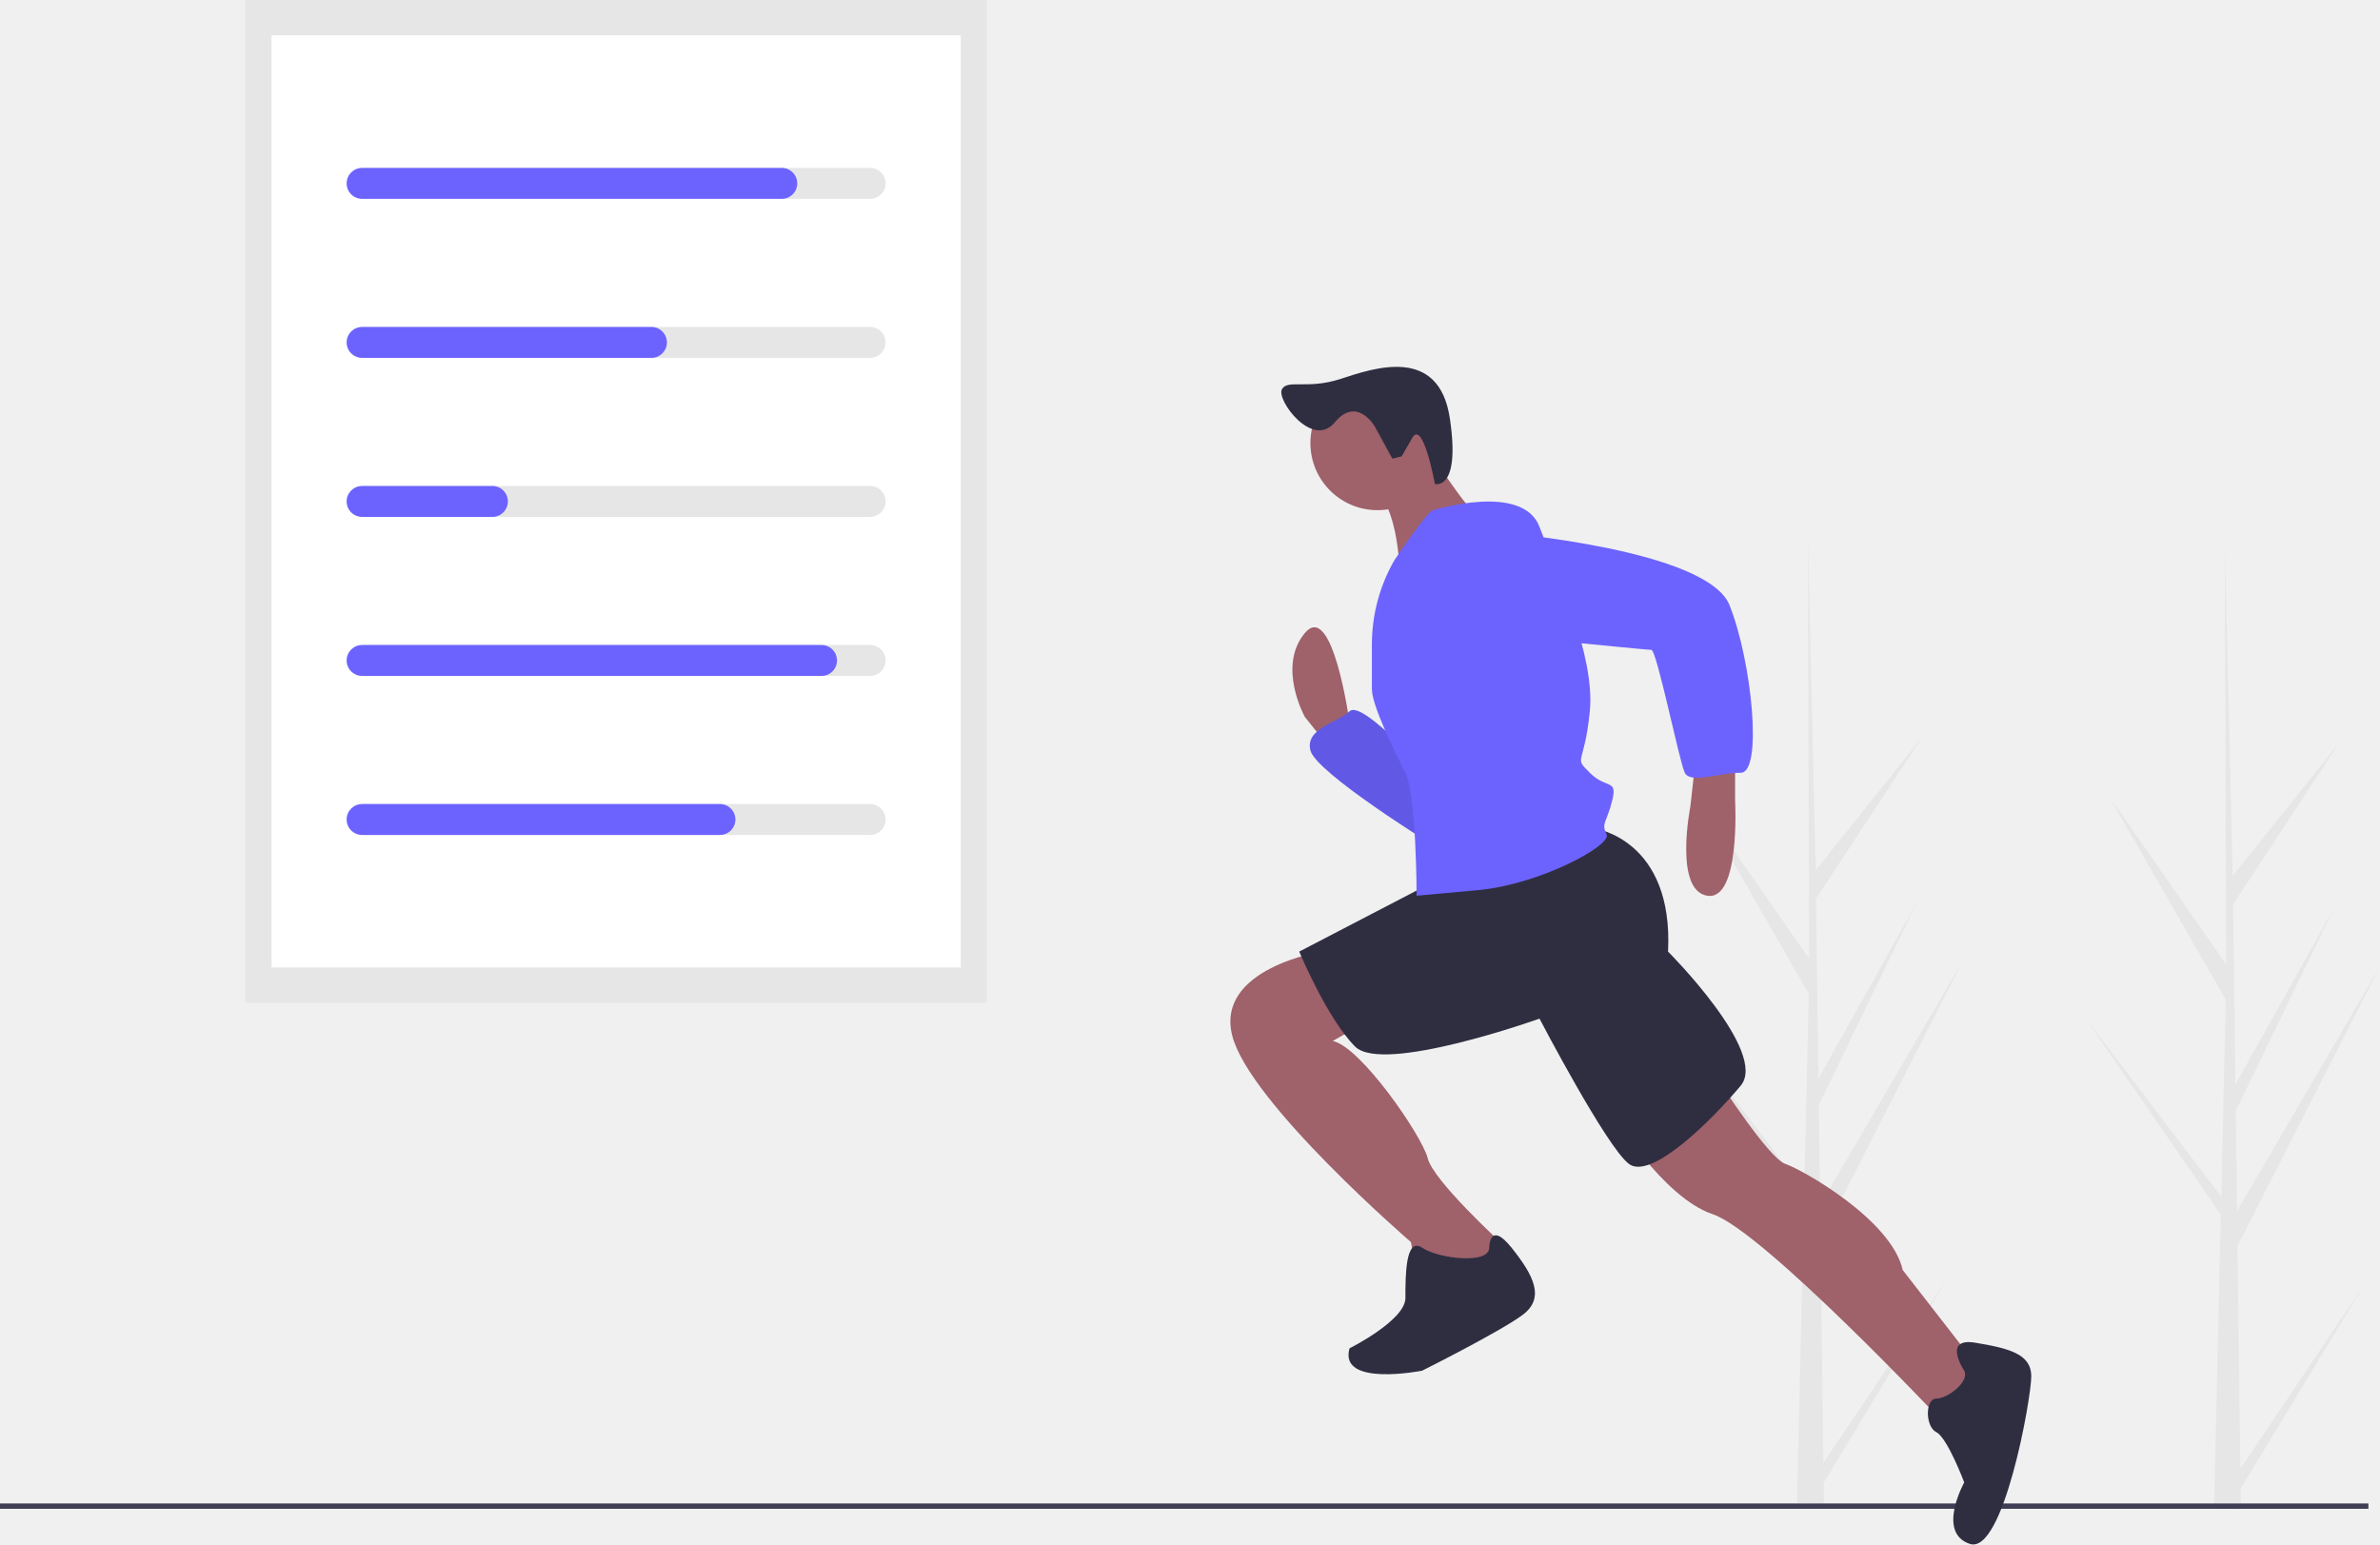
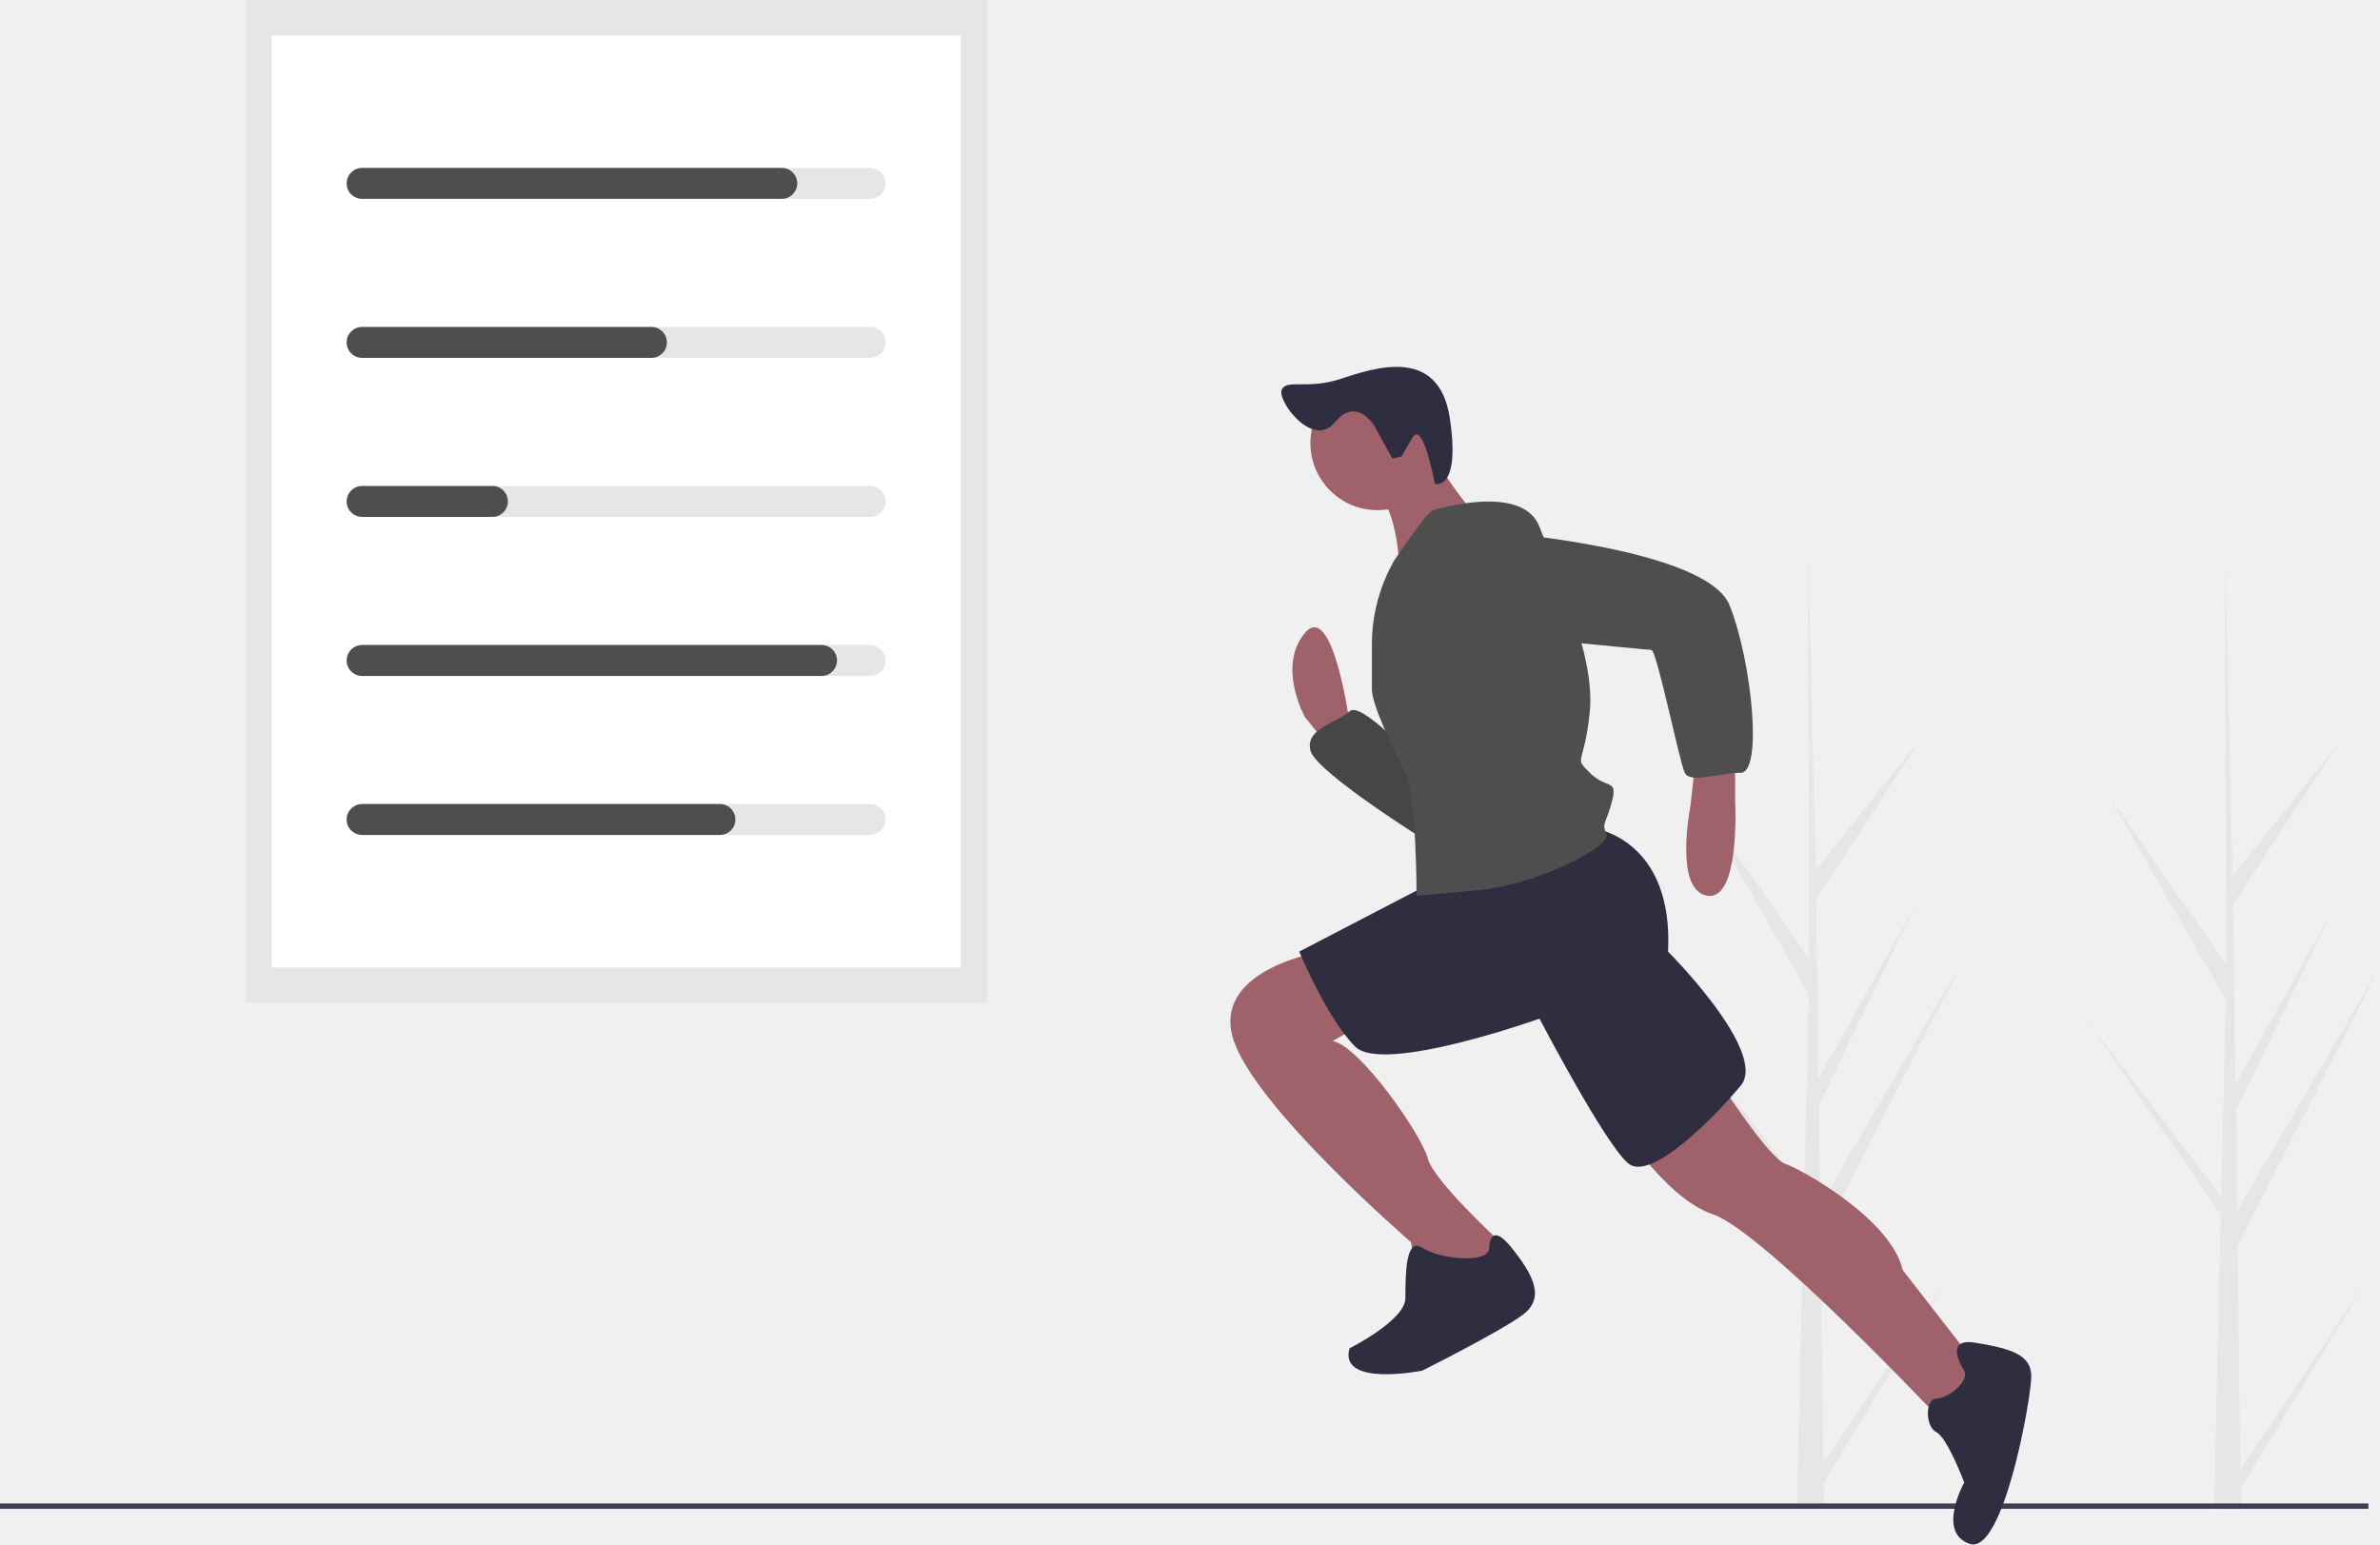
<svg xmlns="http://www.w3.org/2000/svg" id="bf4a54d9-4411-43b3-8949-563af8245ce3" data-name="Layer 1" width="892.35" height="579.11" viewBox="0 0 892.35 579.11">
  <path d="M837.481,708.973l46.458-69.087-46.363,76.52.097,7.774q-5.087.039-10.076-.169l2.304-99.93-.063-.771.085-.149.221-9.443-50.877-73.867,50.817,66.8.18,1.996,1.74-75.501-43.944-76.583,44.069,63.32-.46-156.419.001-.521.015.512L834.603,486.732l40.05-50.076-39.918,60.696.874,67.534,36.854-65.911-36.718,75.84.487,37.552,53.595-91.813L836.393,625.468Z" transform="translate(-153.8252 -160.4452)" fill="#e6e6e6" />
  <path d="M993.831,711.149l46.458-69.087-46.363,76.52.097,7.774q-5.087.039-10.076-.169l2.304-99.93-.063-.771.085-.149.221-9.443-50.877-73.867,50.817,66.8.18,1.996L988.354,535.32l-43.944-76.583,44.069,63.32-.46-156.419.001-.521.015.512,2.917,123.28,40.05-50.076-39.918,60.696.874,67.534,36.854-65.911-36.718,75.84.487,37.552,53.595-91.813L992.742,627.644Z" transform="translate(-153.8252 -160.4452)" fill="#e6e6e6" />
  <rect x="92" width="278.008" height="376.039" fill="#e6e6e6" />
  <rect x="101.796" y="13.251" width="258.415" height="349.538" fill="#fff" />
  <path d="M480.07,235.004H290.416a5.797,5.797,0,0,1,0-11.595H480.07a5.797,5.797,0,1,1,0,11.595Z" transform="translate(-153.8252 -160.4452)" fill="#e6e6e6" />
  <path d="M480.07,294.633H290.416a5.797,5.797,0,0,1,0-11.595H480.07a5.797,5.797,0,1,1,0,11.595Z" transform="translate(-153.8252 -160.4452)" fill="#e6e6e6" />
  <path d="M480.07,354.262H290.416a5.797,5.797,0,0,1,0-11.595H480.07a5.797,5.797,0,1,1,0,11.595Z" transform="translate(-153.8252 -160.4452)" fill="#e6e6e6" />
  <path d="M480.07,413.891H290.416a5.797,5.797,0,0,1,0-11.595H480.07a5.797,5.797,0,1,1,0,11.595Z" transform="translate(-153.8252 -160.4452)" fill="#e6e6e6" />
  <path d="M480.07,473.52H290.416a5.797,5.797,0,0,1,0-11.595H480.07a5.797,5.797,0,1,1,0,11.595Z" transform="translate(-153.8252 -160.4452)" fill="#e6e6e6" />
-   <path d="M446.943,235.004H289.588a5.797,5.797,0,1,1,0-11.595H446.943a5.797,5.797,0,0,1,0,11.595Z" transform="translate(-153.8252 -160.4452)" fill="#6c63ff" />
-   <path d="M398.08,294.633H289.588a5.797,5.797,0,1,1,0-11.595H398.08a5.797,5.797,0,1,1,0,11.595Z" transform="translate(-153.8252 -160.4452)" fill="#6c63ff" />
-   <path d="M338.451,354.262H289.588a5.797,5.797,0,1,1,0-11.595h48.863a5.797,5.797,0,0,1,0,11.595Z" transform="translate(-153.8252 -160.4452)" fill="#6c63ff" />
-   <path d="M461.85,413.891H289.588a5.797,5.797,0,1,1,0-11.595H461.85a5.797,5.797,0,0,1,0,11.595Z" transform="translate(-153.8252 -160.4452)" fill="#6c63ff" />
-   <path d="M423.754,473.52H289.588a5.797,5.797,0,1,1,0-11.595H423.754a5.797,5.797,0,1,1,0,11.595Z" transform="translate(-153.8252 -160.4452)" fill="#6c63ff" />
+   <path d="M446.943,235.004H289.588a5.797,5.797,0,1,1,0-11.595H446.943a5.797,5.797,0,0,1,0,11.595Z" transform="translate(-153.8252 -160.4452)" fill="#4e4e4e" />
+   <path d="M398.08,294.633H289.588a5.797,5.797,0,1,1,0-11.595H398.08a5.797,5.797,0,1,1,0,11.595Z" transform="translate(-153.8252 -160.4452)" fill="#4e4e4e" />
+   <path d="M338.451,354.262H289.588a5.797,5.797,0,1,1,0-11.595h48.863a5.797,5.797,0,0,1,0,11.595Z" transform="translate(-153.8252 -160.4452)" fill="#4e4e4e" />
+   <path d="M461.85,413.891H289.588a5.797,5.797,0,1,1,0-11.595H461.85a5.797,5.797,0,0,1,0,11.595Z" transform="translate(-153.8252 -160.4452)" fill="#4e4e4e" />
+   <path d="M423.754,473.52H289.588a5.797,5.797,0,1,1,0-11.595H423.754a5.797,5.797,0,1,1,0,11.595Z" transform="translate(-153.8252 -160.4452)" fill="#4e4e4e" />
  <rect y="563.74" width="888" height="2" fill="#3f3d56" />
  <path d="M659.813,431.353s-6.285-46.093-16.761-33.523,0,31.427,0,31.427l8.381,10.476,8.381-6.285Z" transform="translate(-153.8252 -160.4452)" fill="#9f616a" />
-   <path d="M684.955,446.019s-20.952-23.047-25.142-18.856-16.761,6.285-14.666,14.666,46.093,35.618,46.093,35.618Z" transform="translate(-153.8252 -160.4452)" fill="#6c63ff" />
+   <path d="M684.955,446.019s-20.952-23.047-25.142-18.856-16.761,6.285-14.666,14.666,46.093,35.618,46.093,35.618Z" transform="translate(-153.8252 -160.4452)" fill="#4e4e4e" />
  <path d="M684.955,446.019s-20.952-23.047-25.142-18.856-16.761,6.285-14.666,14.666,46.093,35.618,46.093,35.618Z" transform="translate(-153.8252 -160.4452)" opacity="0.1" />
  <path d="M804.379,443.924V460.685s2.095,37.713-10.476,35.618S787.618,462.78,787.618,462.78l2.095-18.856Z" transform="translate(-153.8252 -160.4452)" fill="#9f616a" />
  <path d="M798.094,565.443S816.95,594.775,823.235,596.87s39.808,20.952,43.998,39.808L896.566,674.391l-14.666,18.856s-67.045-71.235-85.902-77.521-37.713-37.713-37.713-37.713Z" transform="translate(-153.8252 -160.4452)" fill="#9f616a" />
  <path d="M649.337,517.254s-39.808,6.285-33.523,31.427,67.045,77.521,67.045,77.521L684.955,638.773l23.047,4.19,10.476-10.476-2.095-6.285S691.24,603.156,689.145,594.775s-25.142-41.903-35.618-43.998l14.666-8.381Z" transform="translate(-153.8252 -160.4452)" fill="#9f616a" />
  <path d="M890.281,674.391s-8.381-12.571,4.19-10.476,20.952,4.19,20.952,12.571-10.476,67.045-23.047,62.855-2.095-23.047-2.095-23.047-6.285-16.761-10.476-18.856-4.19-12.571,0-12.571S892.376,678.581,890.281,674.391Z" transform="translate(-153.8252 -160.4452)" fill="#2f2e41" />
  <path d="M712.192,628.298s0-10.476,8.381,0,12.571,18.856,4.19,25.142S687.05,674.391,687.05,674.391s-31.427,6.285-27.237-8.381c0,0,20.952-10.476,20.952-18.856s0-23.047,6.285-18.856S712.192,634.583,712.192,628.298Z" transform="translate(-153.8252 -160.4452)" fill="#2f2e41" />
  <path d="M752,471.161s29.332,4.19,27.237,46.093c0,0,37.713,37.713,27.237,50.284s-33.523,35.618-41.903,29.332S731.048,542.396,731.048,542.396s-58.664,20.952-69.14,10.476-20.952-35.618-20.952-35.618l52.379-27.237Z" transform="translate(-153.8252 -160.4452)" fill="#2f2e41" />
  <circle cx="516.464" cy="166.149" r="25.142" fill="#9f616a" />
  <path d="M689.145,328.69s14.666,23.047,18.856,25.142-29.332,23.047-29.332,23.047,0-27.237-10.476-33.523Z" transform="translate(-153.8252 -160.4452)" fill="#9f616a" />
-   <path d="M691.24,351.737s33.523-10.476,39.808,6.285S752,406.211,749.905,427.162s-6.285,16.761,0,23.047,10.476,2.095,8.381,10.476-4.19,8.381-2.095,12.571-25.142,18.856-48.189,20.952L684.955,496.303s0-37.713-4.19-46.093-12.571-25.142-12.571-31.427V402.151a63.607,63.607,0,0,1,8.381-31.558v0S689.145,351.737,691.24,351.737Z" transform="translate(-153.8252 -160.4452)" fill="#6c63ff" />
-   <path d="M716.382,360.117s77.521,6.285,85.902,27.237S814.855,450.209,806.474,450.209s-18.856,4.19-20.952,0-10.476-46.093-12.571-46.093S708.002,397.83,708.002,397.83,680.765,364.308,716.382,360.117Z" transform="translate(-153.8252 -160.4452)" fill="#6c63ff" />
+   <path d="M691.24,351.737s33.523-10.476,39.808,6.285S752,406.211,749.905,427.162s-6.285,16.761,0,23.047,10.476,2.095,8.381,10.476-4.19,8.381-2.095,12.571-25.142,18.856-48.189,20.952L684.955,496.303s0-37.713-4.19-46.093-12.571-25.142-12.571-31.427V402.151a63.607,63.607,0,0,1,8.381-31.558v0S689.145,351.737,691.24,351.737Z" transform="translate(-153.8252 -160.4452)" fill="#4e4e4e" />
+   <path d="M716.382,360.117s77.521,6.285,85.902,27.237S814.855,450.209,806.474,450.209s-18.856,4.19-20.952,0-10.476-46.093-12.571-46.093S708.002,397.83,708.002,397.83,680.765,364.308,716.382,360.117Z" transform="translate(-153.8252 -160.4452)" fill="#4e4e4e" />
  <path d="M669.279,320.362s-6.672-11.595-15.012-1.524-21.907-8.436-19.824-12.385,9.438.178,22.042-3.943,36.885-12.514,40.951,14.867-5.618,24.511-5.618,24.511-4.439-24.263-8.451-17.294l-4.012,6.969-3.48.857Z" transform="translate(-153.8252 -160.4452)" fill="#2f2e41" />
</svg>
